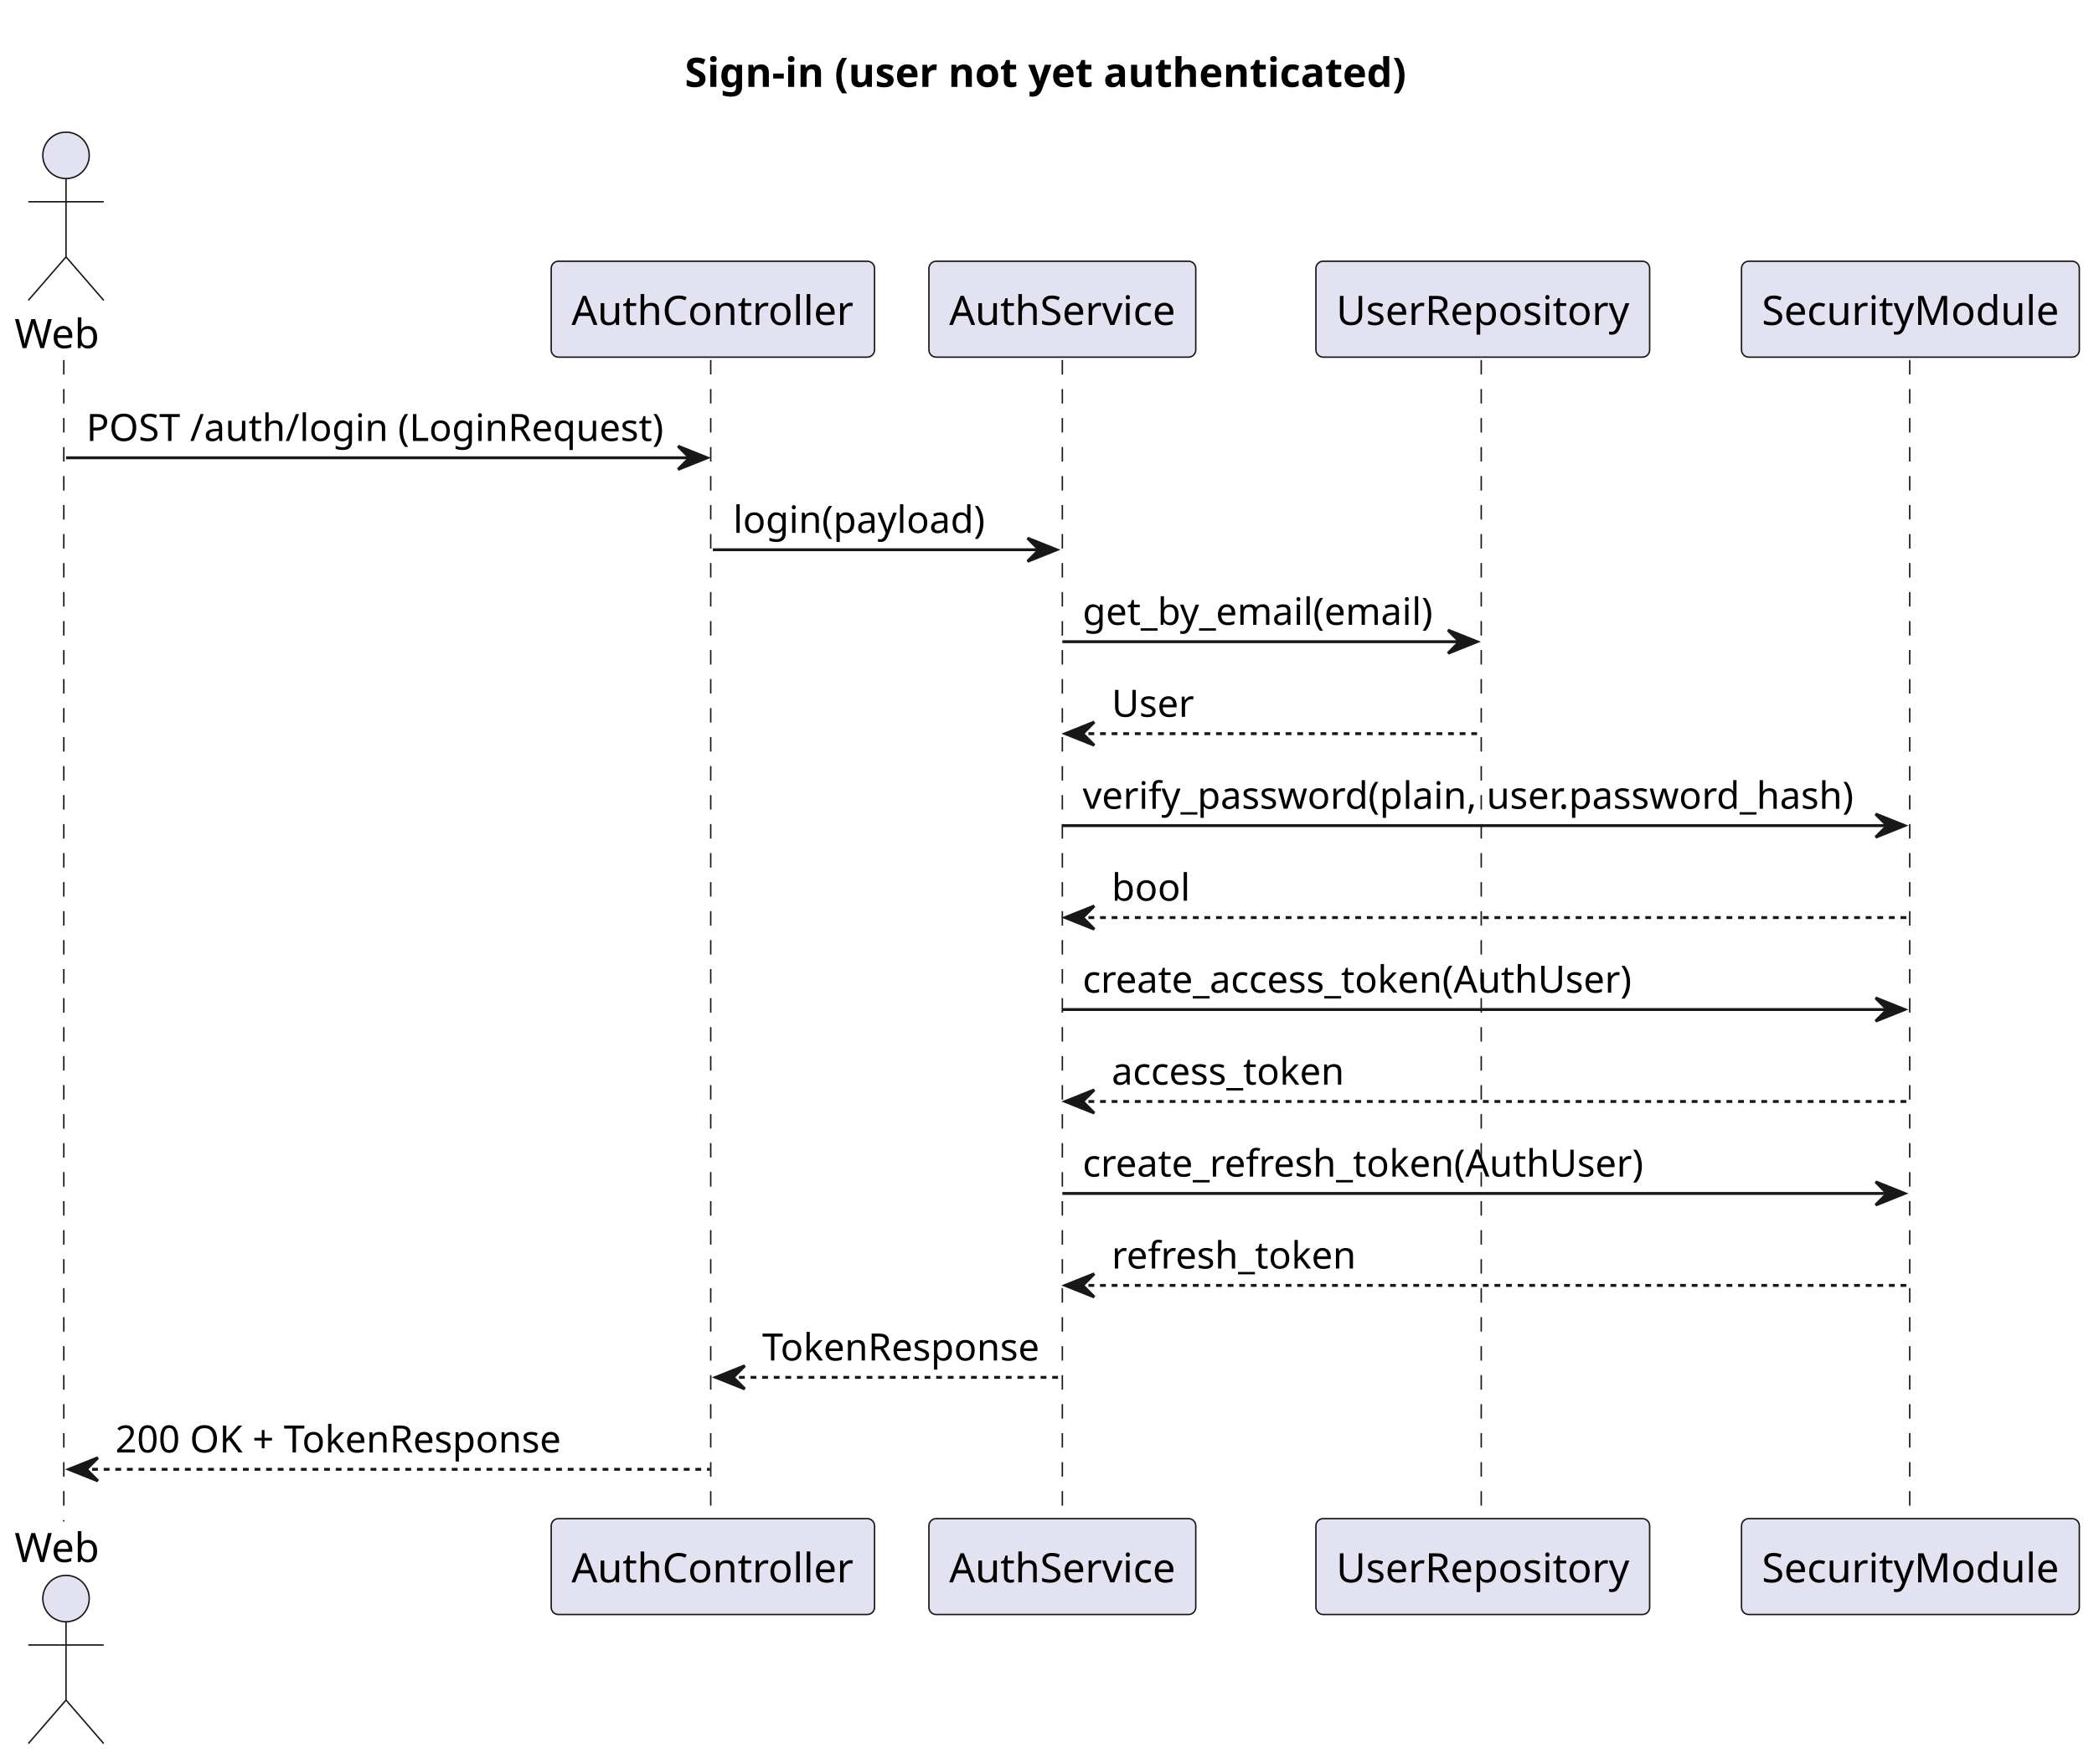
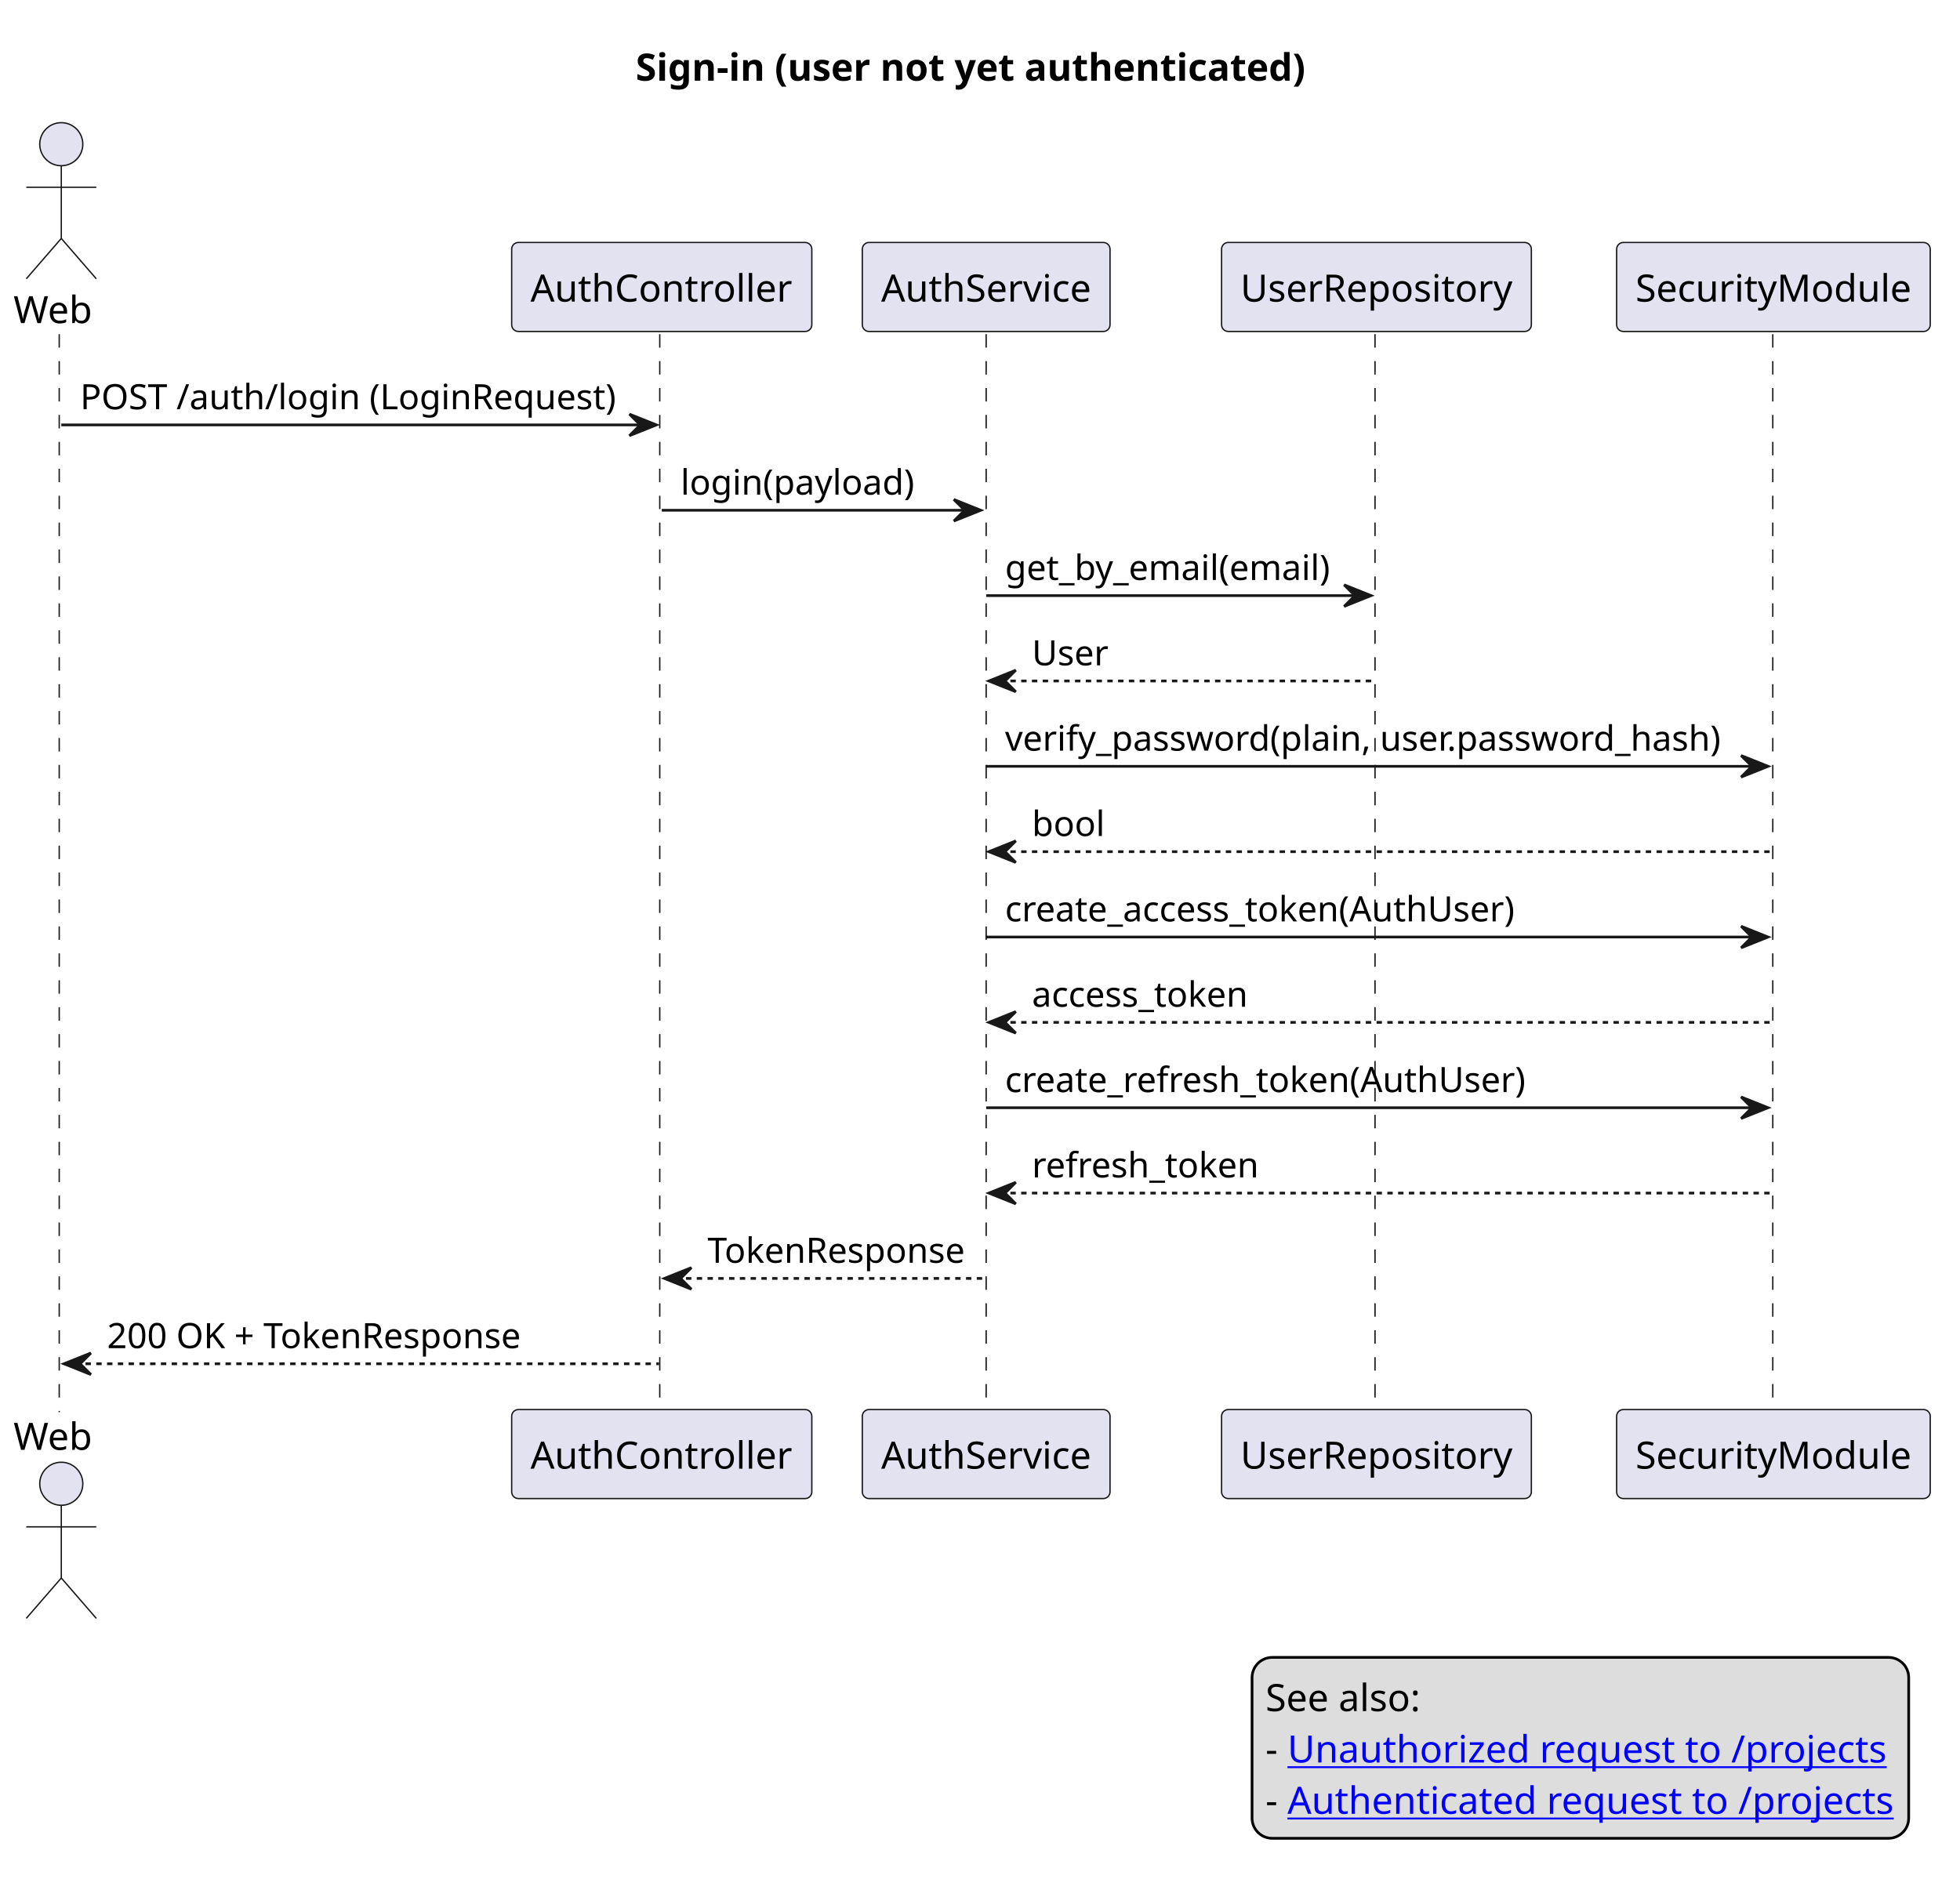
- <svg xmlns="http://www.w3.org/2000/svg" contentStyleType="text/css" data-diagram-type="SEQUENCE" height="608px" preserveAspectRatio="none" style="width:722px;height:608px;background:#FFFFFF;" version="1.1" viewBox="0 0 722 608" width="722px" zoomAndPan="magnify">
+ <svg xmlns="http://www.w3.org/2000/svg" xmlns:xlink="http://www.w3.org/1999/xlink" contentStyleType="text/css" data-diagram-type="SEQUENCE" height="702px" preserveAspectRatio="none" style="width:728px;height:702px;background:#FFFFFF;" version="1.1" viewBox="0 0 728 702" width="728px" zoomAndPan="magnify">
  <defs />
  <g>
    <text fill="#000000" font-family="sans-serif" font-size="14" font-weight="bold" lengthAdjust="spacing" textLength="248.723" x="236.11" y="29.966">Sign-in (user not yet authenticated)</text>
    <g>
      <rect fill="#000000" fill-opacity="0" height="400.472" width="8" x="18.763" y="124.136" />
      <line style="stroke:#181818;stroke-width:0.5;stroke-dasharray:5,5;" x1="22" x2="22" y1="124.136" y2="524.608" />
    </g>
    <g>
      <rect fill="#000000" fill-opacity="0" height="400.472" width="8" x="241.793" y="124.136" />
      <line style="stroke:#181818;stroke-width:0.5;stroke-dasharray:5,5;" x1="245.052" x2="245.052" y1="124.136" y2="524.608" />
    </g>
    <g>
      <rect fill="#000000" fill-opacity="0" height="400.472" width="8" x="362.292" y="124.136" />
      <line style="stroke:#181818;stroke-width:0.5;stroke-dasharray:5,5;" x1="366.288" x2="366.288" y1="124.136" y2="524.608" />
    </g>
    <g>
      <rect fill="#000000" fill-opacity="0" height="400.472" width="8" x="507.257" y="124.136" />
      <line style="stroke:#181818;stroke-width:0.5;stroke-dasharray:5,5;" x1="510.724" x2="510.724" y1="124.136" y2="524.608" />
    </g>
    <g>
      <rect fill="#000000" fill-opacity="0" height="400.472" width="8" x="654.703" y="124.136" />
      <line style="stroke:#181818;stroke-width:0.5;stroke-dasharray:5,5;" x1="658.464" x2="658.464" y1="124.136" y2="524.608" />
    </g>
    <g class="participant participant-head" data-participant="Web">
      <text fill="#000000" font-family="sans-serif" font-size="14" lengthAdjust="spacing" textLength="29.526" x="5" y="120.034">Web</text>
      <ellipse cx="22.763" cy="53.568" fill="#E2E2F0" rx="8" ry="8" style="stroke:#181818;stroke-width:0.5;" />
      <path d="M22.763,61.568 L22.763,88.568 M9.763,69.568 L35.763,69.568 M22.763,88.568 L9.763,103.568 M22.763,88.568 L35.763,103.568" fill="none" style="stroke:#181818;stroke-width:0.5;" />
    </g>
    <g class="participant participant-tail" data-participant="Web">
      <text fill="#000000" font-family="sans-serif" font-size="14" lengthAdjust="spacing" textLength="29.526" x="5" y="538.574">Web</text>
      <ellipse cx="22.763" cy="551.176" fill="#E2E2F0" rx="8" ry="8" style="stroke:#181818;stroke-width:0.5;" />
      <path d="M22.763,559.176 L22.763,586.176 M9.763,567.176 L35.763,567.176 M22.763,586.176 L9.763,601.176 M22.763,586.176 L35.763,601.176" fill="none" style="stroke:#181818;stroke-width:0.5;" />
    </g>
    <g class="participant participant-head" data-participant="AuthCtl">
      <rect fill="#E2E2F0" height="33.068" rx="2.5" ry="2.5" style="stroke:#181818;stroke-width:0.5;" width="111.482" x="190.052" y="90.068" />
      <text fill="#000000" font-family="sans-serif" font-size="14" lengthAdjust="spacing" textLength="97.482" x="197.052" y="112.034">AuthController</text>
    </g>
    <g class="participant participant-tail" data-participant="AuthCtl">
      <rect fill="#E2E2F0" height="33.068" rx="2.5" ry="2.5" style="stroke:#181818;stroke-width:0.5;" width="111.482" x="190.052" y="523.608" />
      <text fill="#000000" font-family="sans-serif" font-size="14" lengthAdjust="spacing" textLength="97.482" x="197.052" y="545.574">AuthController</text>
    </g>
    <g class="participant participant-head" data-participant="AuthSvc">
      <rect fill="#E2E2F0" height="33.068" rx="2.5" ry="2.5" style="stroke:#181818;stroke-width:0.5;" width="92.008" x="320.288" y="90.068" />
      <text fill="#000000" font-family="sans-serif" font-size="14" lengthAdjust="spacing" textLength="78.008" x="327.288" y="112.034">AuthService</text>
    </g>
    <g class="participant participant-tail" data-participant="AuthSvc">
      <rect fill="#E2E2F0" height="33.068" rx="2.5" ry="2.5" style="stroke:#181818;stroke-width:0.5;" width="92.008" x="320.288" y="523.608" />
      <text fill="#000000" font-family="sans-serif" font-size="14" lengthAdjust="spacing" textLength="78.008" x="327.288" y="545.574">AuthService</text>
    </g>
    <g class="participant participant-head" data-participant="UserRepo">
      <rect fill="#E2E2F0" height="33.068" rx="2.5" ry="2.5" style="stroke:#181818;stroke-width:0.5;" width="115.066" x="453.724" y="90.068" />
      <text fill="#000000" font-family="sans-serif" font-size="14" lengthAdjust="spacing" textLength="101.066" x="460.724" y="112.034">UserRepository</text>
    </g>
    <g class="participant participant-tail" data-participant="UserRepo">
      <rect fill="#E2E2F0" height="33.068" rx="2.5" ry="2.5" style="stroke:#181818;stroke-width:0.5;" width="115.066" x="453.724" y="523.608" />
      <text fill="#000000" font-family="sans-serif" font-size="14" lengthAdjust="spacing" textLength="101.066" x="460.724" y="545.574">UserRepository</text>
    </g>
    <g class="participant participant-head" data-participant="Sec">
      <rect fill="#E2E2F0" height="33.068" rx="2.5" ry="2.5" style="stroke:#181818;stroke-width:0.5;" width="116.48" x="600.464" y="90.068" />
      <text fill="#000000" font-family="sans-serif" font-size="14" lengthAdjust="spacing" textLength="102.48" x="607.464" y="112.034">SecurityModule</text>
    </g>
    <g class="participant participant-tail" data-participant="Sec">
      <rect fill="#E2E2F0" height="33.068" rx="2.5" ry="2.5" style="stroke:#181818;stroke-width:0.5;" width="116.48" x="600.464" y="523.608" />
      <text fill="#000000" font-family="sans-serif" font-size="14" lengthAdjust="spacing" textLength="102.48" x="607.464" y="545.574">SecurityModule</text>
    </g>
    <g class="message" data-participant-1="Web" data-participant-2="AuthCtl">
      <polygon fill="#181818" points="233.793,153.842,243.793,157.842,233.793,161.842,237.793,157.842" style="stroke:#181818;stroke-width:1;" />
      <line style="stroke:#181818;stroke-width:1;" x1="22.763" x2="239.793" y1="157.842" y2="157.842" />
      <text fill="#000000" font-family="sans-serif" font-size="13" lengthAdjust="spacing" textLength="199.03" x="29.763" y="152.033">POST /auth/login (LoginRequest)</text>
    </g>
    <g class="message" data-participant-1="AuthCtl" data-participant-2="AuthSvc">
      <polygon fill="#181818" points="354.292,185.548,364.292,189.548,354.292,193.548,358.292,189.548" style="stroke:#181818;stroke-width:1;" />
      <line style="stroke:#181818;stroke-width:1;" x1="245.793" x2="360.292" y1="189.548" y2="189.548" />
      <text fill="#000000" font-family="sans-serif" font-size="13" lengthAdjust="spacing" textLength="86.827" x="252.793" y="183.739">login(payload)</text>
    </g>
    <g class="message" data-participant-1="AuthSvc" data-participant-2="UserRepo">
      <polygon fill="#181818" points="499.257,217.254,509.257,221.254,499.257,225.254,503.257,221.254" style="stroke:#181818;stroke-width:1;" />
      <line style="stroke:#181818;stroke-width:1;" x1="366.292" x2="505.257" y1="221.254" y2="221.254" />
      <text fill="#000000" font-family="sans-serif" font-size="13" lengthAdjust="spacing" textLength="120.965" x="373.292" y="215.445">get_by_email(email)</text>
    </g>
    <g class="message" data-participant-1="UserRepo" data-participant-2="AuthSvc">
      <polygon fill="#181818" points="377.292,248.96,367.292,252.96,377.292,256.96,373.292,252.96" style="stroke:#181818;stroke-width:1;" />
      <line style="stroke:#181818;stroke-width:1;stroke-dasharray:2,2;" x1="371.292" x2="510.257" y1="252.96" y2="252.96" />
      <text fill="#000000" font-family="sans-serif" font-size="13" lengthAdjust="spacing" textLength="28.431" x="383.292" y="247.151">User</text>
    </g>
    <g class="message" data-participant-1="AuthSvc" data-participant-2="Sec">
      <polygon fill="#181818" points="646.703,280.666,656.703,284.666,646.703,288.666,650.703,284.666" style="stroke:#181818;stroke-width:1;" />
      <line style="stroke:#181818;stroke-width:1;" x1="366.292" x2="652.703" y1="284.666" y2="284.666" />
      <text fill="#000000" font-family="sans-serif" font-size="13" lengthAdjust="spacing" textLength="268.411" x="373.292" y="278.857">verify_password(plain, user.password_hash)</text>
    </g>
    <g class="message" data-participant-1="Sec" data-participant-2="AuthSvc">
      <polygon fill="#181818" points="377.292,312.372,367.292,316.372,377.292,320.372,373.292,316.372" style="stroke:#181818;stroke-width:1;" />
      <line style="stroke:#181818;stroke-width:1;stroke-dasharray:2,2;" x1="371.292" x2="657.703" y1="316.372" y2="316.372" />
      <text fill="#000000" font-family="sans-serif" font-size="13" lengthAdjust="spacing" textLength="27.079" x="383.292" y="310.563">bool</text>
    </g>
    <g class="message" data-participant-1="AuthSvc" data-participant-2="Sec">
      <polygon fill="#181818" points="646.703,344.078,656.703,348.078,646.703,352.078,650.703,348.078" style="stroke:#181818;stroke-width:1;" />
      <line style="stroke:#181818;stroke-width:1;" x1="366.292" x2="652.703" y1="348.078" y2="348.078" />
      <text fill="#000000" font-family="sans-serif" font-size="13" lengthAdjust="spacing" textLength="189.527" x="373.292" y="342.269">create_access_token(AuthUser)</text>
    </g>
    <g class="message" data-participant-1="Sec" data-participant-2="AuthSvc">
      <polygon fill="#181818" points="377.292,375.784,367.292,379.784,377.292,383.784,373.292,379.784" style="stroke:#181818;stroke-width:1;" />
      <line style="stroke:#181818;stroke-width:1;stroke-dasharray:2,2;" x1="371.292" x2="657.703" y1="379.784" y2="379.784" />
      <text fill="#000000" font-family="sans-serif" font-size="13" lengthAdjust="spacing" textLength="80.197" x="383.292" y="373.975">access_token</text>
    </g>
    <g class="message" data-participant-1="AuthSvc" data-participant-2="Sec">
      <polygon fill="#181818" points="646.703,407.49,656.703,411.49,646.703,415.49,650.703,411.49" style="stroke:#181818;stroke-width:1;" />
      <line style="stroke:#181818;stroke-width:1;" x1="366.292" x2="652.703" y1="411.49" y2="411.49" />
      <text fill="#000000" font-family="sans-serif" font-size="13" lengthAdjust="spacing" textLength="194.103" x="373.292" y="405.681">create_refresh_token(AuthUser)</text>
    </g>
    <g class="message" data-participant-1="Sec" data-participant-2="AuthSvc">
      <polygon fill="#181818" points="377.292,439.196,367.292,443.196,377.292,447.196,373.292,443.196" style="stroke:#181818;stroke-width:1;" />
      <line style="stroke:#181818;stroke-width:1;stroke-dasharray:2,2;" x1="371.292" x2="657.703" y1="443.196" y2="443.196" />
      <text fill="#000000" font-family="sans-serif" font-size="13" lengthAdjust="spacing" textLength="84.773" x="383.292" y="437.387">refresh_token</text>
    </g>
    <g class="message" data-participant-1="AuthSvc" data-participant-2="AuthCtl">
      <polygon fill="#181818" points="256.793,470.902,246.793,474.902,256.793,478.902,252.793,474.902" style="stroke:#181818;stroke-width:1;" />
      <line style="stroke:#181818;stroke-width:1;stroke-dasharray:2,2;" x1="250.793" x2="365.292" y1="474.902" y2="474.902" />
      <text fill="#000000" font-family="sans-serif" font-size="13" lengthAdjust="spacing" textLength="96.499" x="262.793" y="469.093">TokenResponse</text>
    </g>
    <g class="message" data-participant-1="AuthCtl" data-participant-2="Web">
      <polygon fill="#181818" points="33.763,502.608,23.763,506.608,33.763,510.608,29.763,506.608" style="stroke:#181818;stroke-width:1;" />
      <line style="stroke:#181818;stroke-width:1;stroke-dasharray:2,2;" x1="27.763" x2="244.793" y1="506.608" y2="506.608" />
      <text fill="#000000" font-family="sans-serif" font-size="13" lengthAdjust="spacing" textLength="154.583" x="39.763" y="500.799">200 OK + TokenResponse</text>
    </g>
+     <rect fill="#DDDDDD" height="67.204" rx="7.5" ry="7.5" style="stroke:#000000;stroke-width:1;" width="243.897" x="465.046" y="615.676" />
+     <text fill="#000000" font-family="sans-serif" font-size="14" lengthAdjust="spacing" textLength="57.512" x="470.046" y="635.642">See also:</text>
+     <text fill="#000000" font-family="sans-serif" font-size="14" lengthAdjust="spacing" textLength="4.508" x="470.046" y="654.71">-</text>
+     <a href="unauthorized.svg" target="_top" title="unauthorized.svg" xlink:actuate="onRequest" xlink:href="unauthorized.svg" xlink:show="new" xlink:title="unauthorized.svg" xlink:type="simple">
+       <text fill="#0000FF" font-family="sans-serif" font-size="14" lengthAdjust="spacing" text-decoration="underline" textLength="223.145" x="478.194" y="654.71">Unauthorized request to /projects</text>
+     </a>
+     <text fill="#000000" font-family="sans-serif" font-size="14" lengthAdjust="spacing" textLength="4.508" x="470.046" y="673.778">-</text>
+     <a href="logged-in-get-projects.svg" target="_top" title="logged-in-get-projects.svg" xlink:actuate="onRequest" xlink:href="logged-in-get-projects.svg" xlink:show="new" xlink:title="logged-in-get-projects.svg" xlink:type="simple">
+       <text fill="#0000FF" font-family="sans-serif" font-size="14" lengthAdjust="spacing" text-decoration="underline" textLength="225.749" x="478.194" y="673.778">Authenticated request to /projects</text>
+     </a>
  </g>
</svg>
